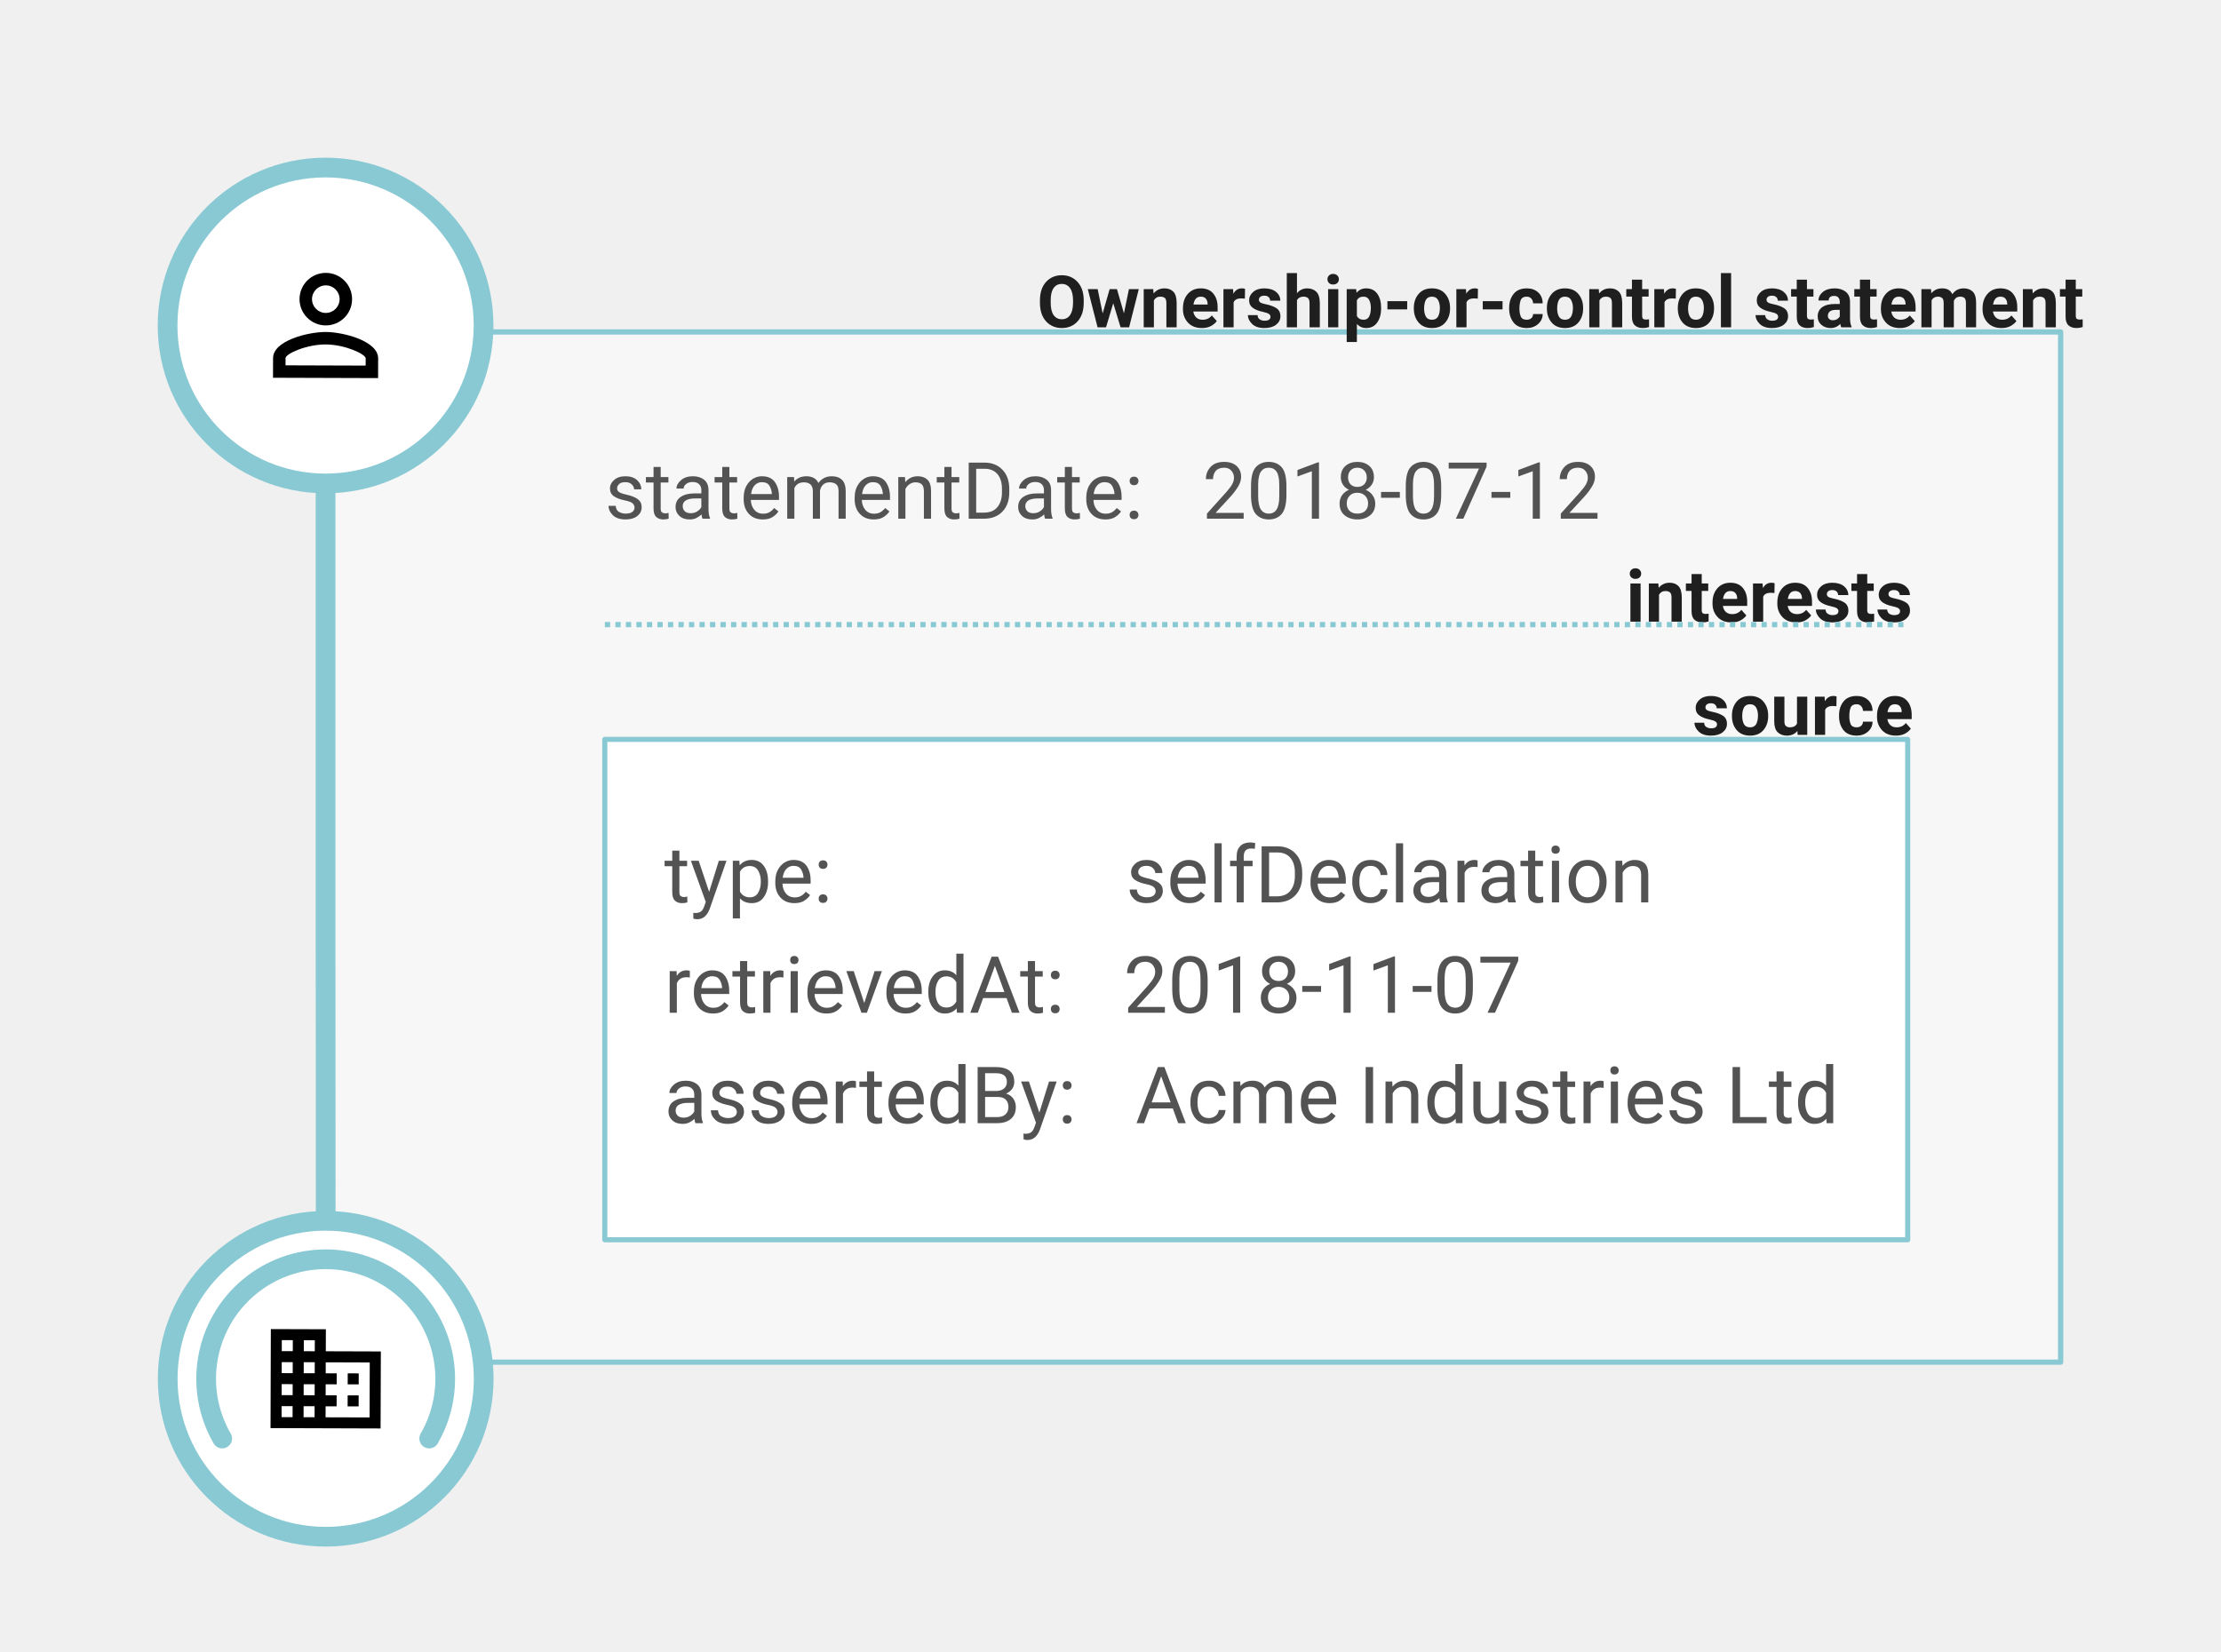
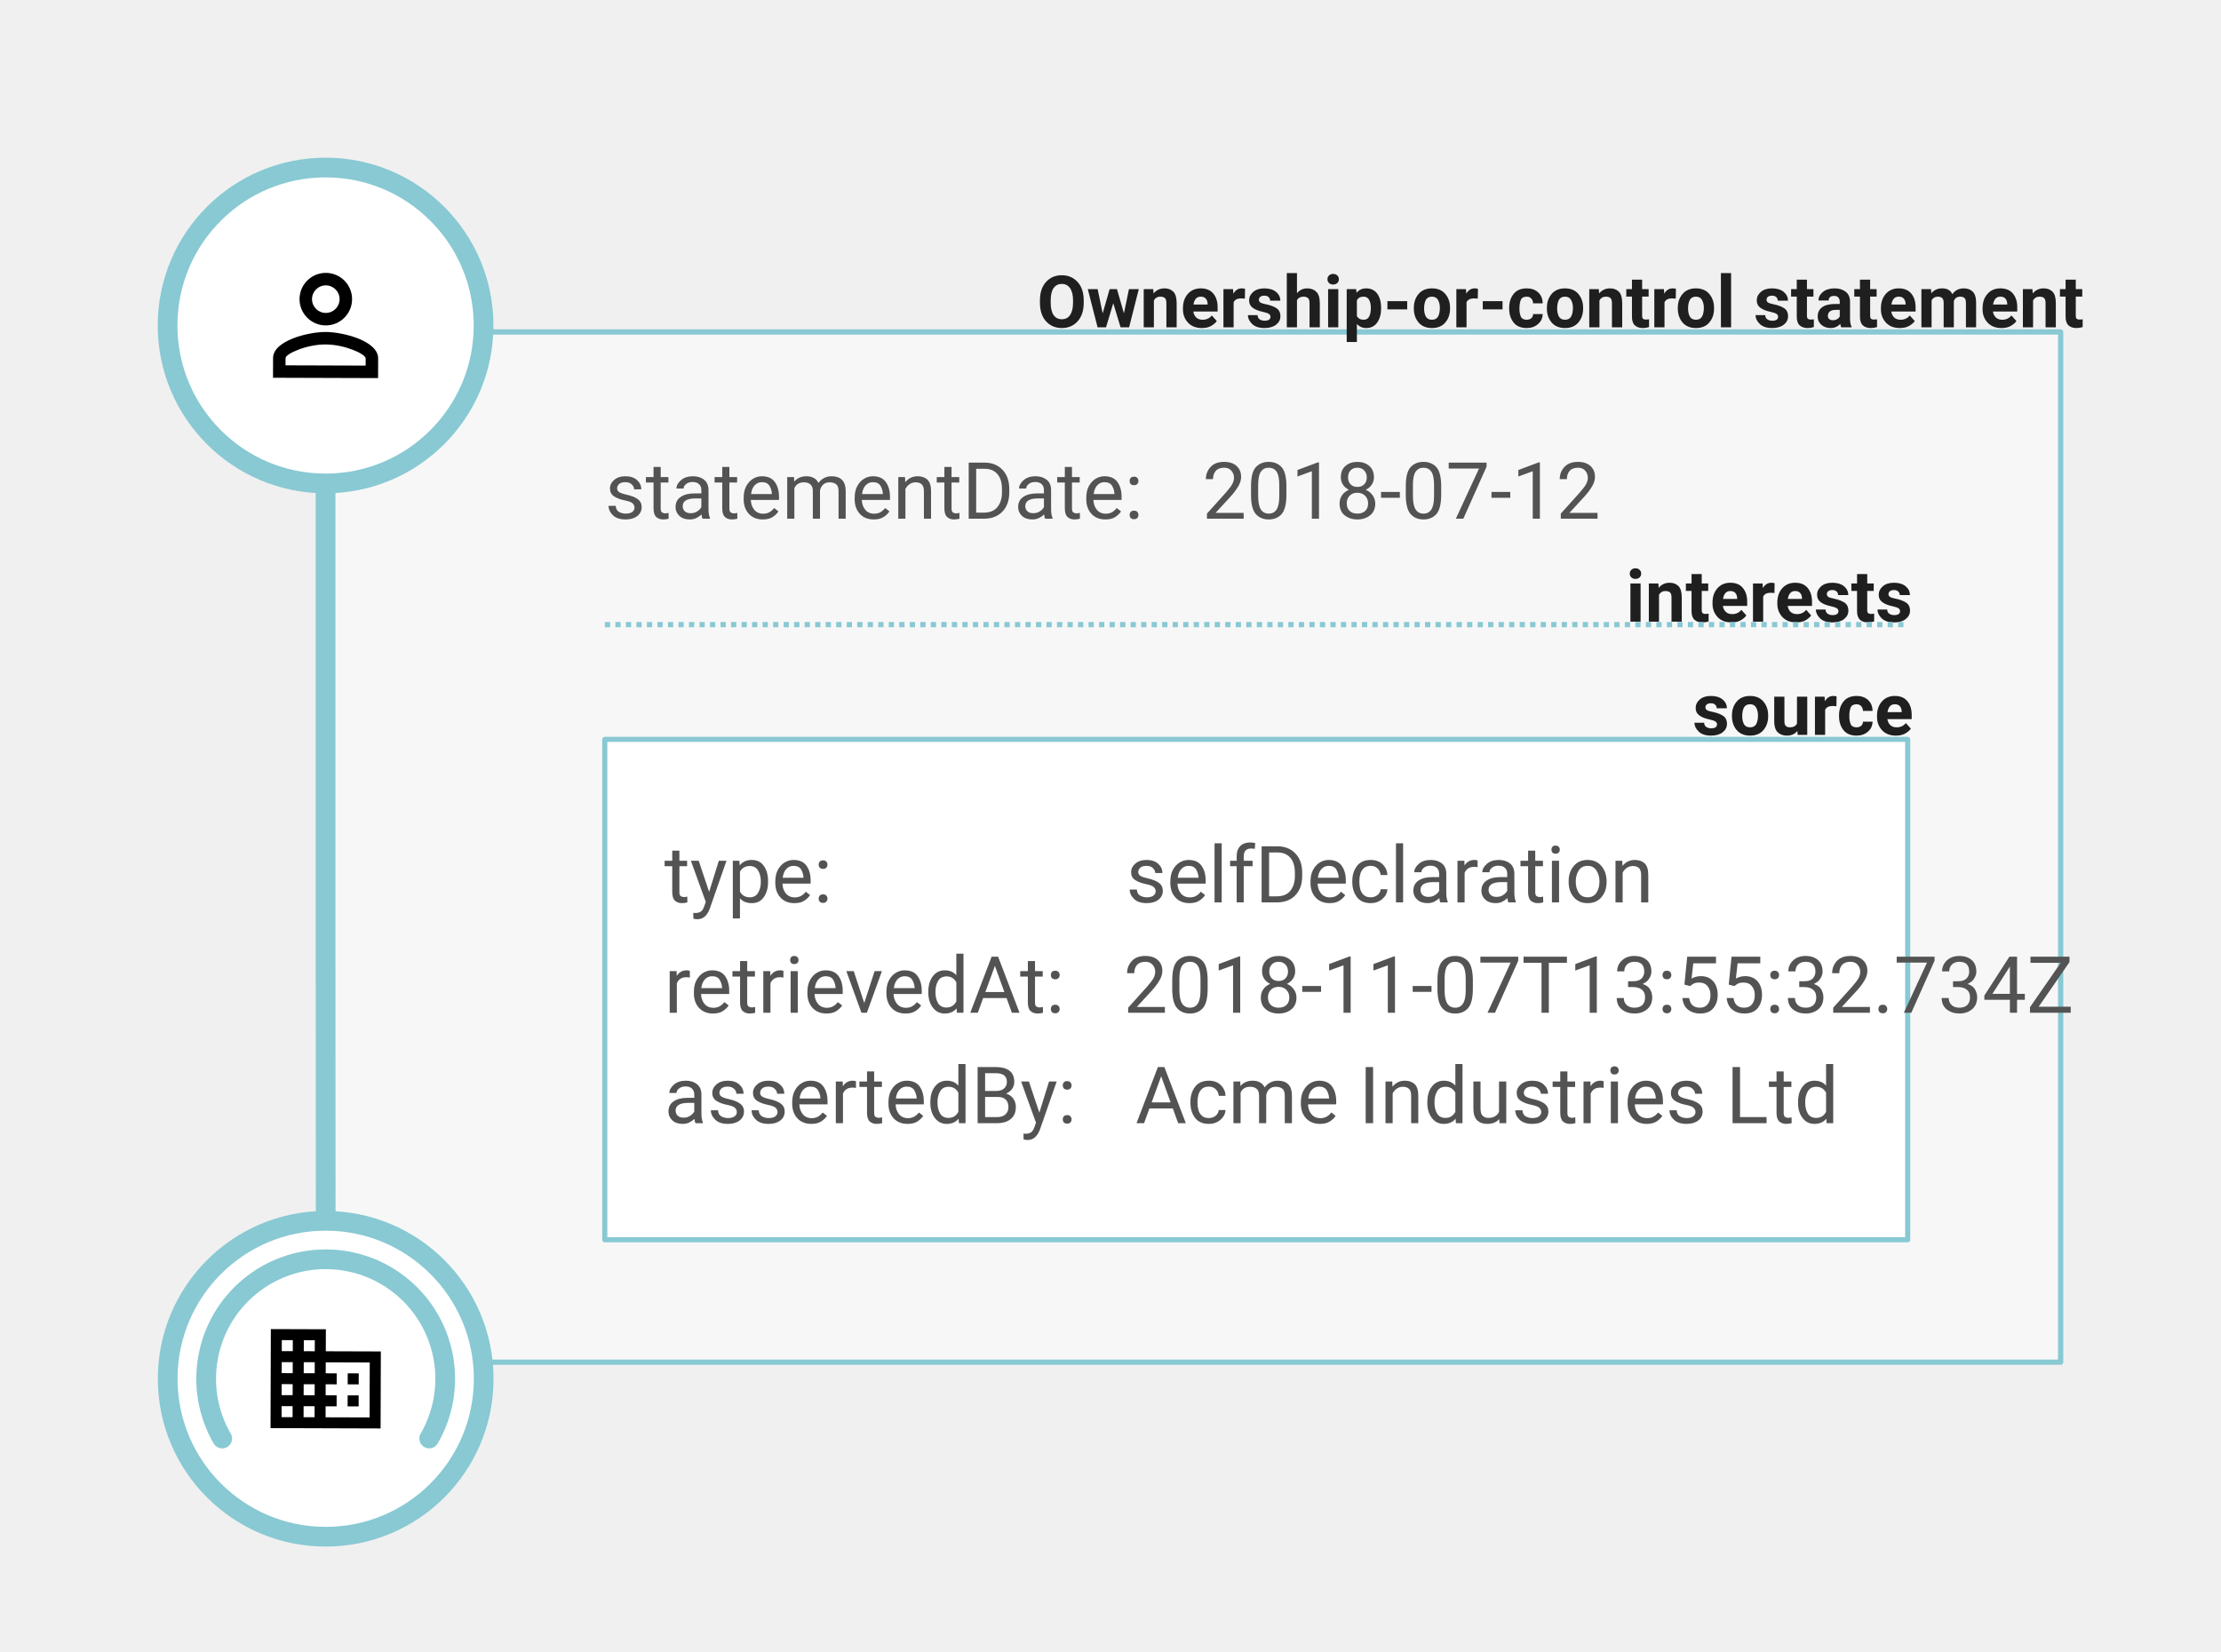
<svg xmlns="http://www.w3.org/2000/svg" id="Layer_1" data-name="Layer 1" viewBox="0 0 422.451 314.247" version="1.1" width="422.451" height="314.247">
  <defs id="defs3">
    <marker orient="auto" refY="0" refX="0" id="Arrow1Lend" style="overflow:visible">
      <path id="path4371" d="M 0,0 5,-5 -12.5,0 5,5 0,0 Z" style="fill:#00deb6;fill-opacity:1;fill-rule:evenodd;stroke:#00deb6;stroke-width:1pt;stroke-opacity:1" transform="matrix(-0.8,0,0,-0.8,-10,0)" />
    </marker>
    <marker orient="auto" refY="0" refX="0" id="Arrow1Mend" style="overflow:visible">
      <path id="path4377" d="M 0,0 5,-5 -12.5,0 5,5 0,0 Z" style="fill:#00deb6;fill-opacity:1;fill-rule:evenodd;stroke:#00deb6;stroke-width:1pt;stroke-opacity:1" transform="matrix(-0.4,0,0,-0.4,-4,0)" />
    </marker>
    <marker orient="auto" refY="0" refX="0" id="Arrow1Mstart" style="overflow:visible">
      <path id="path4374" d="M 0,0 5,-5 -12.5,0 5,5 0,0 Z" style="fill:#88c9d3;fill-opacity:1;fill-rule:evenodd;stroke:#88c9d3;stroke-width:1pt;stroke-opacity:1" transform="matrix(0.4,0,0,0.4,4,0)" />
    </marker>
    <style id="style5">.cls-1,.cls-10,.cls-11,.cls-7,.cls-8{fill:none;}.cls-1,.cls-11{stroke:#00deb6;}.cls-1,.cls-10,.cls-11,.cls-7{stroke-miterlimit:10;}.cls-2{fill:#00deb6;}.cls-3{font-size:16px;fill:#262737;}.cls-12,.cls-3{font-family:HKGrotesk-SemiBold, HK Grotesk;font-weight:700;}.cls-4{letter-spacing:-0.03em;}.cls-5{letter-spacing:-0.02em;}.cls-6{letter-spacing:0em;}.cls-7{stroke:#262737;}.cls-11,.cls-7{stroke-width:5px;}.cls-9{letter-spacing:-0.01em;}.cls-10{stroke:#e6e6e6;}.cls-12{font-size:12px;fill:gray;}.cls-13{letter-spacing:-0.03em;}.cls-14{letter-spacing:-0.01em;}.cls-15{letter-spacing:-0.02em;}.cls-16{letter-spacing:0em;}.cls-17{letter-spacing:0em;}.cls-18{letter-spacing:0em;}</style>
    <marker orient="auto" refY="0" refX="0" id="Arrow1Mstart-2" style="overflow:visible">
      <path id="path4374-0" d="M 0,0 5,-5 -12.5,0 5,5 0,0 Z" style="fill:#88c9d3;fill-opacity:1;fill-rule:evenodd;stroke:#88c9d3;stroke-width:1pt;stroke-opacity:1" transform="matrix(0.4,0,0,0.4,4,0)" />
    </marker>
    <clipPath id="p.1">
      <path style="clip-rule:evenodd" id="path3414" d="M 0,0 30,0 30,26 0,26 Z" />
    </clipPath>
    <clipPath id="p.2">
      <path style="clip-rule:evenodd" id="path3423" d="M 0,0 24,0 24,25 0,25 Z" />
    </clipPath>
    <clipPath id="p.1-3">
      <path style="clip-rule:evenodd" id="path3414-8" d="M 0,0 30,0 30,26 0,26 Z" />
    </clipPath>
    <clipPath id="p.1-3-0">
      <path style="clip-rule:evenodd" id="path3414-8-5" d="M 0,0 30,0 30,26 0,26 Z" />
    </clipPath>
    <clipPath id="p.2-5">
      <path style="clip-rule:evenodd" id="path3423-3" d="M 0,0 24,0 24,25 0,25 Z" />
    </clipPath>
    <clipPath id="p.1-9">
      <path style="clip-rule:evenodd" id="path3414-1" d="M 0,0 30,0 30,26 0,26 Z" />
    </clipPath>
    <marker orient="auto" refY="0" refX="0" id="Arrow1Mstart-2-5" style="overflow:visible">
      <path id="path4374-0-0" d="M 0,0 5,-5 -12.5,0 5,5 0,0 Z" style="fill:#00deb6;fill-opacity:1;fill-rule:evenodd;stroke:#00deb6;stroke-width:1pt;stroke-opacity:1" transform="matrix(0.4,0,0,0.4,4,0)" />
    </marker>
    <marker orient="auto" refY="0" refX="0" id="Arrow1Mstart-4" style="overflow:visible">
      <path id="path4374-9" d="M 0,0 5,-5 -12.5,0 5,5 0,0 Z" style="fill:#00deb6;fill-opacity:1;fill-rule:evenodd;stroke:#00deb6;stroke-width:1pt;stroke-opacity:1" transform="matrix(0.4,0,0,0.4,4,0)" />
    </marker>
    <marker orient="auto" refY="0" refX="0" id="Arrow1Mstart-2-9" style="overflow:visible">
      <path id="path4374-0-9" d="M 0,0 5,-5 -12.5,0 5,5 0,0 Z" style="fill:#88c9d3;fill-opacity:1;fill-rule:evenodd;stroke:#88c9d3;stroke-width:1pt;stroke-opacity:1" transform="matrix(0.4,0,0,0.4,4,0)" />
    </marker>
    <marker orient="auto" refY="0" refX="0" id="Arrow1Mstart-2-9-8" style="overflow:visible">
      <path id="path4374-0-9-9" d="M 0,0 5,-5 -12.5,0 5,5 0,0 Z" style="fill:#88c9d3;fill-opacity:1;fill-rule:evenodd;stroke:#88c9d3;stroke-width:1pt;stroke-opacity:1" transform="matrix(0.4,0,0,0.4,4,0)" />
    </marker>
  </defs>
  <rect style="fill:#f7f7f7;fill-opacity:1;stroke:#88c9d3;stroke-width:1;stroke-linecap:round;stroke-linejoin:round;stroke-miterlimit:10;stroke-dasharray:none;stroke-opacity:1" id="rect11772" width="330" height="196" x="61.951" y="63.161" />
  <circle class="cls-11" id="circle209-2-0-1" style="fill:#ffffff;fill-opacity:1;stroke:#88c9d3;stroke-width:3.75;stroke-linecap:round;stroke-miterlimit:8.5;stroke-dasharray:none;stroke-opacity:1" cx="61.949" cy="262.319" r="30.052" />
  <path class="cls-11" id="circle209-7-4" style="fill:none;stroke:#88c9d3;stroke-width:3.75;stroke-linecap:round;stroke-miterlimit:8.5;stroke-dasharray:none;stroke-opacity:1" d="m 42.26,273.687 a 22.735,22.735 0 0 1 5.075,-28.783 22.735,22.735 0 0 1 29.227,0 22.735,22.735 0 0 1 5.075,28.783" />
  <path class="cls-2" d="M 347.068,56.626 Z" id="path11-6" style="fill:#00deb6" />
  <path d="m 347.068,56.626 0,0 m 0,0 0,0 m 0,0 z m 0,0 z" id="path27-3" />
  <path class="cls-8" d="M 347.068,56.626 Z" id="path29-0" style="fill:none" />
  <path class="cls-8" d="M 347.068,56.626 Z" id="path41-6" style="fill:none" />
  <path d="m 347.068,56.626 z m 0,0 z m 0,0 z m 0,0 z m 0,0 z m 0,0 z m 0,0 z m 0,0 z m 0,0 z m 0,0 z m 0,0 z m 0,0 z" id="path43-0" />
  <path class="cls-10" d="m 347.068,56.626 0,0" id="path45-4" style="fill:none;stroke:#e6e6e6;stroke-miterlimit:10" />
  <path class="cls-10" d="m 347.068,56.626 0,0" id="path47-5" style="fill:none;stroke:#e6e6e6;stroke-miterlimit:10" />
  <path class="cls-10" d="m 347.068,56.626 0,0" id="path49-8" style="fill:none;stroke:#e6e6e6;stroke-miterlimit:10" />
  <path class="cls-10" d="m 347.068,56.626 0,0" id="path51-2" style="fill:none;stroke:#e6e6e6;stroke-miterlimit:10" />
  <path class="cls-10" d="m 347.068,56.626 0,0" id="path53-8" style="fill:none;stroke:#e6e6e6;stroke-miterlimit:10" />
  <path class="cls-10" d="m 347.068,56.626 0,0" id="path55-6" style="fill:none;stroke:#e6e6e6;stroke-miterlimit:10" />
  <path class="cls-10" d="m 347.068,56.626 0,0" id="path57-8" style="fill:none;stroke:#e6e6e6;stroke-miterlimit:10" />
  <path class="cls-10" d="m 347.068,56.626 0,0" id="path59-5" style="fill:none;stroke:#e6e6e6;stroke-miterlimit:10" />
  <path class="cls-10" d="m 347.068,56.626 0,0" id="path61-3" style="fill:none;stroke:#e6e6e6;stroke-miterlimit:10" />
  <path class="cls-10" d="m 347.068,56.626 0,0" id="path63-4" style="fill:none;stroke:#e6e6e6;stroke-miterlimit:10" />
  <path class="cls-10" d="m 347.068,56.626 0,0" id="path65-0" style="fill:none;stroke:#e6e6e6;stroke-miterlimit:10" />
  <path class="cls-10" d="m 347.068,56.626 0,0" id="path67-1" style="fill:none;stroke:#e6e6e6;stroke-miterlimit:10" />
  <path class="cls-10" d="m 347.068,56.626 0,0" id="path69-7" style="fill:none;stroke:#e6e6e6;stroke-miterlimit:10" />
  <path class="cls-10" d="m 347.068,56.626 0,0" id="path71-7" style="fill:none;stroke:#e6e6e6;stroke-miterlimit:10" />
  <path class="cls-10" d="m 347.068,56.626 0,0" id="path73-8" style="fill:none;stroke:#e6e6e6;stroke-miterlimit:10" />
  <path class="cls-10" d="m 347.068,56.626 0,0" id="path75-0" style="fill:none;stroke:#e6e6e6;stroke-miterlimit:10" />
  <path class="cls-10" d="m 347.068,56.626 0,0" id="path77-8" style="fill:none;stroke:#e6e6e6;stroke-miterlimit:10" />
  <path class="cls-11" d="m 347.068,56.626 0,0" id="path79-9" style="fill:none;stroke:#00deb6;stroke-width:5px;stroke-miterlimit:10" />
  <path class="cls-11" d="m 347.068,56.626 0,0" id="path85-7" style="fill:none;stroke:#00deb6;stroke-width:5px;stroke-miterlimit:10" />
  <path class="cls-11" d="m 347.068,56.626 0,0" id="path87-8" style="fill:none;stroke:#00deb6;stroke-width:5px;stroke-miterlimit:10" />
  <path class="cls-11" d="m 347.068,56.626 0,0" id="path89-3" style="fill:none;stroke:#00deb6;stroke-width:5px;stroke-miterlimit:10" />
  <path class="cls-11" d="m 347.068,56.626 0,0" id="path91-9" style="fill:none;stroke:#00deb6;stroke-width:5px;stroke-miterlimit:10" />
  <path class="cls-11" d="m 347.068,56.626 0,0" id="path93-7" style="fill:none;stroke:#00deb6;stroke-width:5px;stroke-miterlimit:10" />
  <path class="cls-11" d="m 347.068,56.626 0,0" id="path95-2" style="fill:none;stroke:#00deb6;stroke-width:5px;stroke-miterlimit:10" />
  <path class="cls-10" d="m 347.068,56.626 0,0" id="path97-5" style="fill:none;stroke:#e6e6e6;stroke-miterlimit:10" />
  <path class="cls-10" d="m 347.068,56.626 0,0" id="path99-0" style="fill:none;stroke:#e6e6e6;stroke-miterlimit:10" />
  <path class="cls-10" d="m 347.068,56.626 0,0" id="path101-2" style="fill:none;stroke:#e6e6e6;stroke-miterlimit:10" />
  <path class="cls-10" d="m 347.068,56.626 0,0" id="path103-4" style="fill:none;stroke:#e6e6e6;stroke-miterlimit:10" />
  <path class="cls-10" d="m 347.068,56.626 0,0" id="path105-8" style="fill:none;stroke:#e6e6e6;stroke-miterlimit:10" />
  <path class="cls-10" d="m 347.068,56.626 0,0" id="path107-0" style="fill:none;stroke:#e6e6e6;stroke-miterlimit:10" />
  <path class="cls-10" d="m 347.068,56.626 0,0" id="path109-6" style="fill:none;stroke:#e6e6e6;stroke-miterlimit:10" />
  <path class="cls-10" d="m 347.068,56.626 0,0" id="path111-2" style="fill:none;stroke:#e6e6e6;stroke-miterlimit:10" />
  <path class="cls-10" d="m 347.068,56.626 0,0" id="path113-6" style="fill:none;stroke:#e6e6e6;stroke-miterlimit:10" />
  <path class="cls-10" d="m 347.068,56.626 0,0" id="path115-5" style="fill:none;stroke:#e6e6e6;stroke-miterlimit:10" />
  <path class="cls-10" d="m 347.068,56.626 0,0" id="path117-6" style="fill:none;stroke:#e6e6e6;stroke-miterlimit:10" />
  <path class="cls-10" d="m 347.068,56.626 0,0" id="path119-6" style="fill:none;stroke:#e6e6e6;stroke-miterlimit:10" />
  <path class="cls-2" d="M 347.068,56.626 Z" id="path171-1" style="fill:#00deb6" />
  <path class="cls-2" d="M 347.068,56.626 Z" id="path197-3" style="fill:#00deb6" />
  <path class="cls-8" d="M 347.068,56.626 Z" id="path211-2" style="fill:none" />
  <path d="m 347.068,56.626 z m 0,0 z m 0,0 z m 0,0 z m 0,0 z m 0,0 z m 0,0 z m 0,0 z m 0,0 z m 0,0 z m 0,0 z m 0,0 z" id="path213-9" />
  <path id="path4516" d="m 61.97,257.087 0.013,-4.186 -10.466,-0.034 -0.059,18.838 20.932,0.068 0.048,-14.652 z m -6.32,12.539 -2.093,-0.007 0.006,-2.093 2.093,0.007 z m 0.013,-4.186 -2.093,-0.007 0.006,-2.093 2.093,0.007 z m 0.013,-4.186 -2.093,-0.007 0.006,-2.093 2.093,0.007 z m 0.013,-4.186 -2.093,-0.007 0.006,-2.093 2.093,0.007 z m 4.146,12.573 -2.093,-0.006 0.006,-2.095 2.093,0.007 z m 0.013,-4.186 -2.093,-0.006 0.006,-2.093 2.093,0.007 z m 0.013,-4.186 -2.093,-0.006 0.006,-2.093 2.093,0.007 z m 0.013,-4.186 -2.093,-0.006 0.007,-2.093 2.093,0.007 z m 10.426,12.593 -8.373,-0.025 0.006,-2.093 2.093,0.007 0.006,-2.093 -2.093,-0.006 0.006,-2.093 2.093,0.007 0.006,-2.093 -2.093,-0.006 0.006,-2.093 8.373,0.028 z m -2.066,-8.38 -2.093,-0.006 -0.007,2.093 2.093,0.007 z m -0.013,4.186 -2.093,-0.006 -0.007,2.093 2.093,0.007 z" />
  <circle class="cls-11" id="circle209-2-0-1-7" style="fill:#ffffff;fill-opacity:1;stroke:#88c9d3;stroke-width:3.75;stroke-linecap:round;stroke-miterlimit:8.5;stroke-dasharray:none;stroke-opacity:1" cx="61.927" cy="61.927" r="30.052" />
  <path style="fill:none;fill-rule:evenodd;stroke:#88c9d3;stroke-width:3.75;stroke-linecap:butt;stroke-linejoin:miter;stroke-miterlimit:8.5;stroke-dasharray:none;stroke-opacity:1" d="m 61.927,91.979 1.2e-5,85.868 0.023,54.42" id="path12354-2-8-1" />
  <path id="path5743" d="m 61.979,54.292 a 2.623,2.623 0 1 1 -2.632,2.614 2.623,2.623 0 0 1 2.632,-2.614 m -0.036,11.242 c 3.71,0.012 7.614,1.849 7.611,2.648 l -0.005,1.374 -15.24,-0.05 0.005,-1.374 c 0,-0.799 3.918,-2.611 7.629,-2.598 m 0.044,-13.616 a 4.997,4.997 0 1 0 4.981,5.013 4.995,4.995 0 0 0 -4.981,-5.013 z m -0.036,11.242 c -3.335,-0.011 -9.999,1.641 -10.011,4.964 l -0.012,3.747 19.986,0.064 0.013,-3.747 c 0.011,-3.322 -6.641,-5.017 -9.976,-5.028 z" />
  <rect style="fill:#ffffff;fill-opacity:1;stroke:#88c9d3;stroke-width:0.97;stroke-linecap:round;stroke-linejoin:round;stroke-miterlimit:10;stroke-dasharray:none;stroke-opacity:1" id="rect11772-8" width="247.824" height="95.199" x="115.035" y="140.672" />
  <text xml:space="preserve" style="font-style:normal;font-variant:normal;font-weight:normal;font-stretch:normal;font-size:15px;line-height:140%;font-family:Roboto;-inkscape-font-specification:'Roboto, Normal';text-align:start;letter-spacing:0px;word-spacing:0px;writing-mode:lr-tb;text-anchor:start;fill:#535353;fill-opacity:1;stroke:none;stroke-width:1px;stroke-linecap:butt;stroke-linejoin:miter;stroke-opacity:1" x="126.353" y="171.688" id="text14691">
    <tspan x="126.353" y="171.688" style="color:#000000;font-style:normal;font-variant:normal;font-weight:normal;font-stretch:normal;font-size:15px;line-height:140%;font-family:Roboto;-inkscape-font-specification:'Roboto, Normal';text-align:start;writing-mode:lr-tb;text-anchor:start;clip-rule:nonzero;display:inline;overflow:visible;visibility:visible;opacity:1;isolation:auto;mix-blend-mode:normal;color-interpolation:sRGB;color-interpolation-filters:linearRGB;solid-color:#000000;solid-opacity:1;fill:#535353;fill-opacity:1;fill-rule:nonzero;stroke:none;stroke-width:1px;stroke-linecap:butt;stroke-linejoin:miter;stroke-miterlimit:4;stroke-dasharray:none;stroke-dashoffset:0;stroke-opacity:1;color-rendering:auto;image-rendering:auto;shape-rendering:auto;text-rendering:auto;enable-background:accumulate" id="tspan9721">type:               selfDeclaration</tspan>
-     <tspan x="126.353" y="192.688" style="color:#000000;font-style:normal;font-variant:normal;font-weight:normal;font-stretch:normal;font-size:15px;line-height:140%;font-family:Roboto;-inkscape-font-specification:'Roboto, Normal';text-align:start;writing-mode:lr-tb;text-anchor:start;clip-rule:nonzero;display:inline;overflow:visible;visibility:visible;opacity:1;isolation:auto;mix-blend-mode:normal;color-interpolation:sRGB;color-interpolation-filters:linearRGB;solid-color:#000000;solid-opacity:1;fill:#535353;fill-opacity:1;fill-rule:nonzero;stroke:none;stroke-width:1px;stroke-linecap:butt;stroke-linejoin:miter;stroke-miterlimit:4;stroke-dasharray:none;stroke-dashoffset:0;stroke-opacity:1;color-rendering:auto;image-rendering:auto;shape-rendering:auto;text-rendering:auto;enable-background:accumulate" id="tspan9725">retrievedAt:   2018-11-07</tspan>
+     <tspan x="126.353" y="192.688" style="color:#000000;font-style:normal;font-variant:normal;font-weight:normal;font-stretch:normal;font-size:15px;line-height:140%;font-family:Roboto;-inkscape-font-specification:'Roboto, Normal';text-align:start;writing-mode:lr-tb;text-anchor:start;clip-rule:nonzero;display:inline;overflow:visible;visibility:visible;opacity:1;isolation:auto;mix-blend-mode:normal;color-interpolation:sRGB;color-interpolation-filters:linearRGB;solid-color:#000000;solid-opacity:1;fill:#535353;fill-opacity:1;fill-rule:nonzero;stroke:none;stroke-width:1px;stroke-linecap:butt;stroke-linejoin:miter;stroke-miterlimit:4;stroke-dasharray:none;stroke-dashoffset:0;stroke-opacity:1;color-rendering:auto;image-rendering:auto;shape-rendering:auto;text-rendering:auto;enable-background:accumulate" id="tspan9725">retrievedAt:   2018-11-07T13:55:32.734Z</tspan>
    <tspan x="126.353" y="213.688" style="color:#000000;font-style:normal;font-variant:normal;font-weight:normal;font-stretch:normal;font-size:15px;line-height:140%;font-family:Roboto;-inkscape-font-specification:'Roboto, Normal';text-align:start;writing-mode:lr-tb;text-anchor:start;clip-rule:nonzero;display:inline;overflow:visible;visibility:visible;opacity:1;isolation:auto;mix-blend-mode:normal;color-interpolation:sRGB;color-interpolation-filters:linearRGB;solid-color:#000000;solid-opacity:1;fill:#535353;fill-opacity:1;fill-rule:nonzero;stroke:none;stroke-width:1px;stroke-linecap:butt;stroke-linejoin:miter;stroke-miterlimit:4;stroke-dasharray:none;stroke-dashoffset:0;stroke-opacity:1;color-rendering:auto;image-rendering:auto;shape-rendering:auto;text-rendering:auto;enable-background:accumulate" id="tspan10952">assertedBy:   Acme Industries Ltd</tspan>
  </text>
  <text class="cls-3" id="text31-0" style="font-style:normal;font-variant:normal;font-weight:bold;font-stretch:normal;font-size:13.75px;line-height:125%;font-family:Roboto;-inkscape-font-specification:'Roboto, Bold';text-align:start;writing-mode:lr-tb;text-anchor:start;fill:#ffffff;fill-opacity:1" x="310.919" y="139.816">
    <tspan x="321.919" y="139.816" id="tspan35-6" style="font-style:normal;font-variant:normal;font-weight:bold;font-stretch:normal;font-size:13.75px;line-height:125%;font-family:Roboto;-inkscape-font-specification:'Roboto, Bold';text-align:start;writing-mode:lr-tb;text-anchor:start;fill:#1f1f1f;fill-opacity:1">source</tspan>
  </text>
  <text id="text9873" y="62.268" x="197.225" style="font-style:normal;font-variant:normal;font-weight:bold;font-stretch:normal;font-size:13.75px;line-height:120%;font-family:Roboto;-inkscape-font-specification:'Roboto, Bold';text-align:start;letter-spacing:0px;word-spacing:0px;writing-mode:lr-tb;text-anchor:start;fill:#1f1f1f;fill-opacity:1;stroke:none;stroke-width:1px;stroke-linecap:butt;stroke-linejoin:miter;stroke-opacity:1" xml:space="preserve">
    <tspan y="62.268" x="197.225" id="tspan9875">Ownership-or-control statement</tspan>
  </text>
  <text xml:space="preserve" style="font-style:normal;font-variant:normal;font-weight:normal;font-stretch:normal;font-size:15px;line-height:140%;font-family:Roboto;-inkscape-font-specification:'Roboto, Normal';text-align:start;letter-spacing:0px;word-spacing:0px;writing-mode:lr-tb;text-anchor:start;fill:#535353;fill-opacity:1;stroke:none;stroke-width:1px;stroke-linecap:butt;stroke-linejoin:miter;stroke-opacity:1" x="115.05" y="98.687" id="text14691-4">
    <tspan x="115.05" y="98.687" style="color:#000000;font-style:normal;font-variant:normal;font-weight:normal;font-stretch:normal;font-size:15px;line-height:140%;font-family:Roboto;-inkscape-font-specification:'Roboto, Normal';text-align:start;writing-mode:lr-tb;text-anchor:start;clip-rule:nonzero;display:inline;overflow:visible;visibility:visible;opacity:1;isolation:auto;mix-blend-mode:normal;color-interpolation:sRGB;color-interpolation-filters:linearRGB;solid-color:#000000;solid-opacity:1;fill:#535353;fill-opacity:1;fill-rule:nonzero;stroke:none;stroke-width:1px;stroke-linecap:butt;stroke-linejoin:miter;stroke-miterlimit:4;stroke-dasharray:none;stroke-dashoffset:0;stroke-opacity:1;color-rendering:auto;image-rendering:auto;shape-rendering:auto;text-rendering:auto;enable-background:accumulate" id="tspan9721-0">statementDate:   2018-07-12</tspan>
    <tspan x="115.05" y="119.687" style="color:#000000;font-style:normal;font-variant:normal;font-weight:normal;font-stretch:normal;font-size:15px;line-height:140%;font-family:Roboto;-inkscape-font-specification:'Roboto, Normal';text-align:start;writing-mode:lr-tb;text-anchor:start;clip-rule:nonzero;display:inline;overflow:visible;visibility:visible;opacity:1;isolation:auto;mix-blend-mode:normal;color-interpolation:sRGB;color-interpolation-filters:linearRGB;solid-color:#000000;solid-opacity:1;fill:#535353;fill-opacity:1;fill-rule:nonzero;stroke:none;stroke-width:1px;stroke-linecap:butt;stroke-linejoin:miter;stroke-miterlimit:4;stroke-dasharray:none;stroke-dashoffset:0;stroke-opacity:1;color-rendering:auto;image-rendering:auto;shape-rendering:auto;text-rendering:auto;enable-background:accumulate" id="tspan9725-6" />
  </text>
  <text class="cls-3" id="text31-0-9-1" style="font-style:normal;font-variant:normal;font-weight:bold;font-stretch:normal;font-size:13.75px;line-height:125%;font-family:Roboto;-inkscape-font-specification:'Roboto, Bold';text-align:start;writing-mode:lr-tb;text-anchor:start;fill:#ffffff;fill-opacity:1" x="298.257" y="118.276">
    <tspan x="309.257" y="118.276" id="tspan35-6-8-4" style="font-style:normal;font-variant:normal;font-weight:bold;font-stretch:normal;font-size:13.75px;line-height:125%;font-family:Roboto;-inkscape-font-specification:'Roboto, Bold';text-align:start;writing-mode:lr-tb;text-anchor:start;fill:#1f1f1f;fill-opacity:1">interests</tspan>
  </text>
  <path style="fill:none;fill-rule:evenodd;stroke:#88c9d3;stroke-width:1;stroke-linecap:butt;stroke-linejoin:miter;stroke-miterlimit:4;stroke-dasharray:1, 1;stroke-dashoffset:0;stroke-opacity:1" d="m 115.05,118.84 247.794,0" id="path9962" />
</svg>
